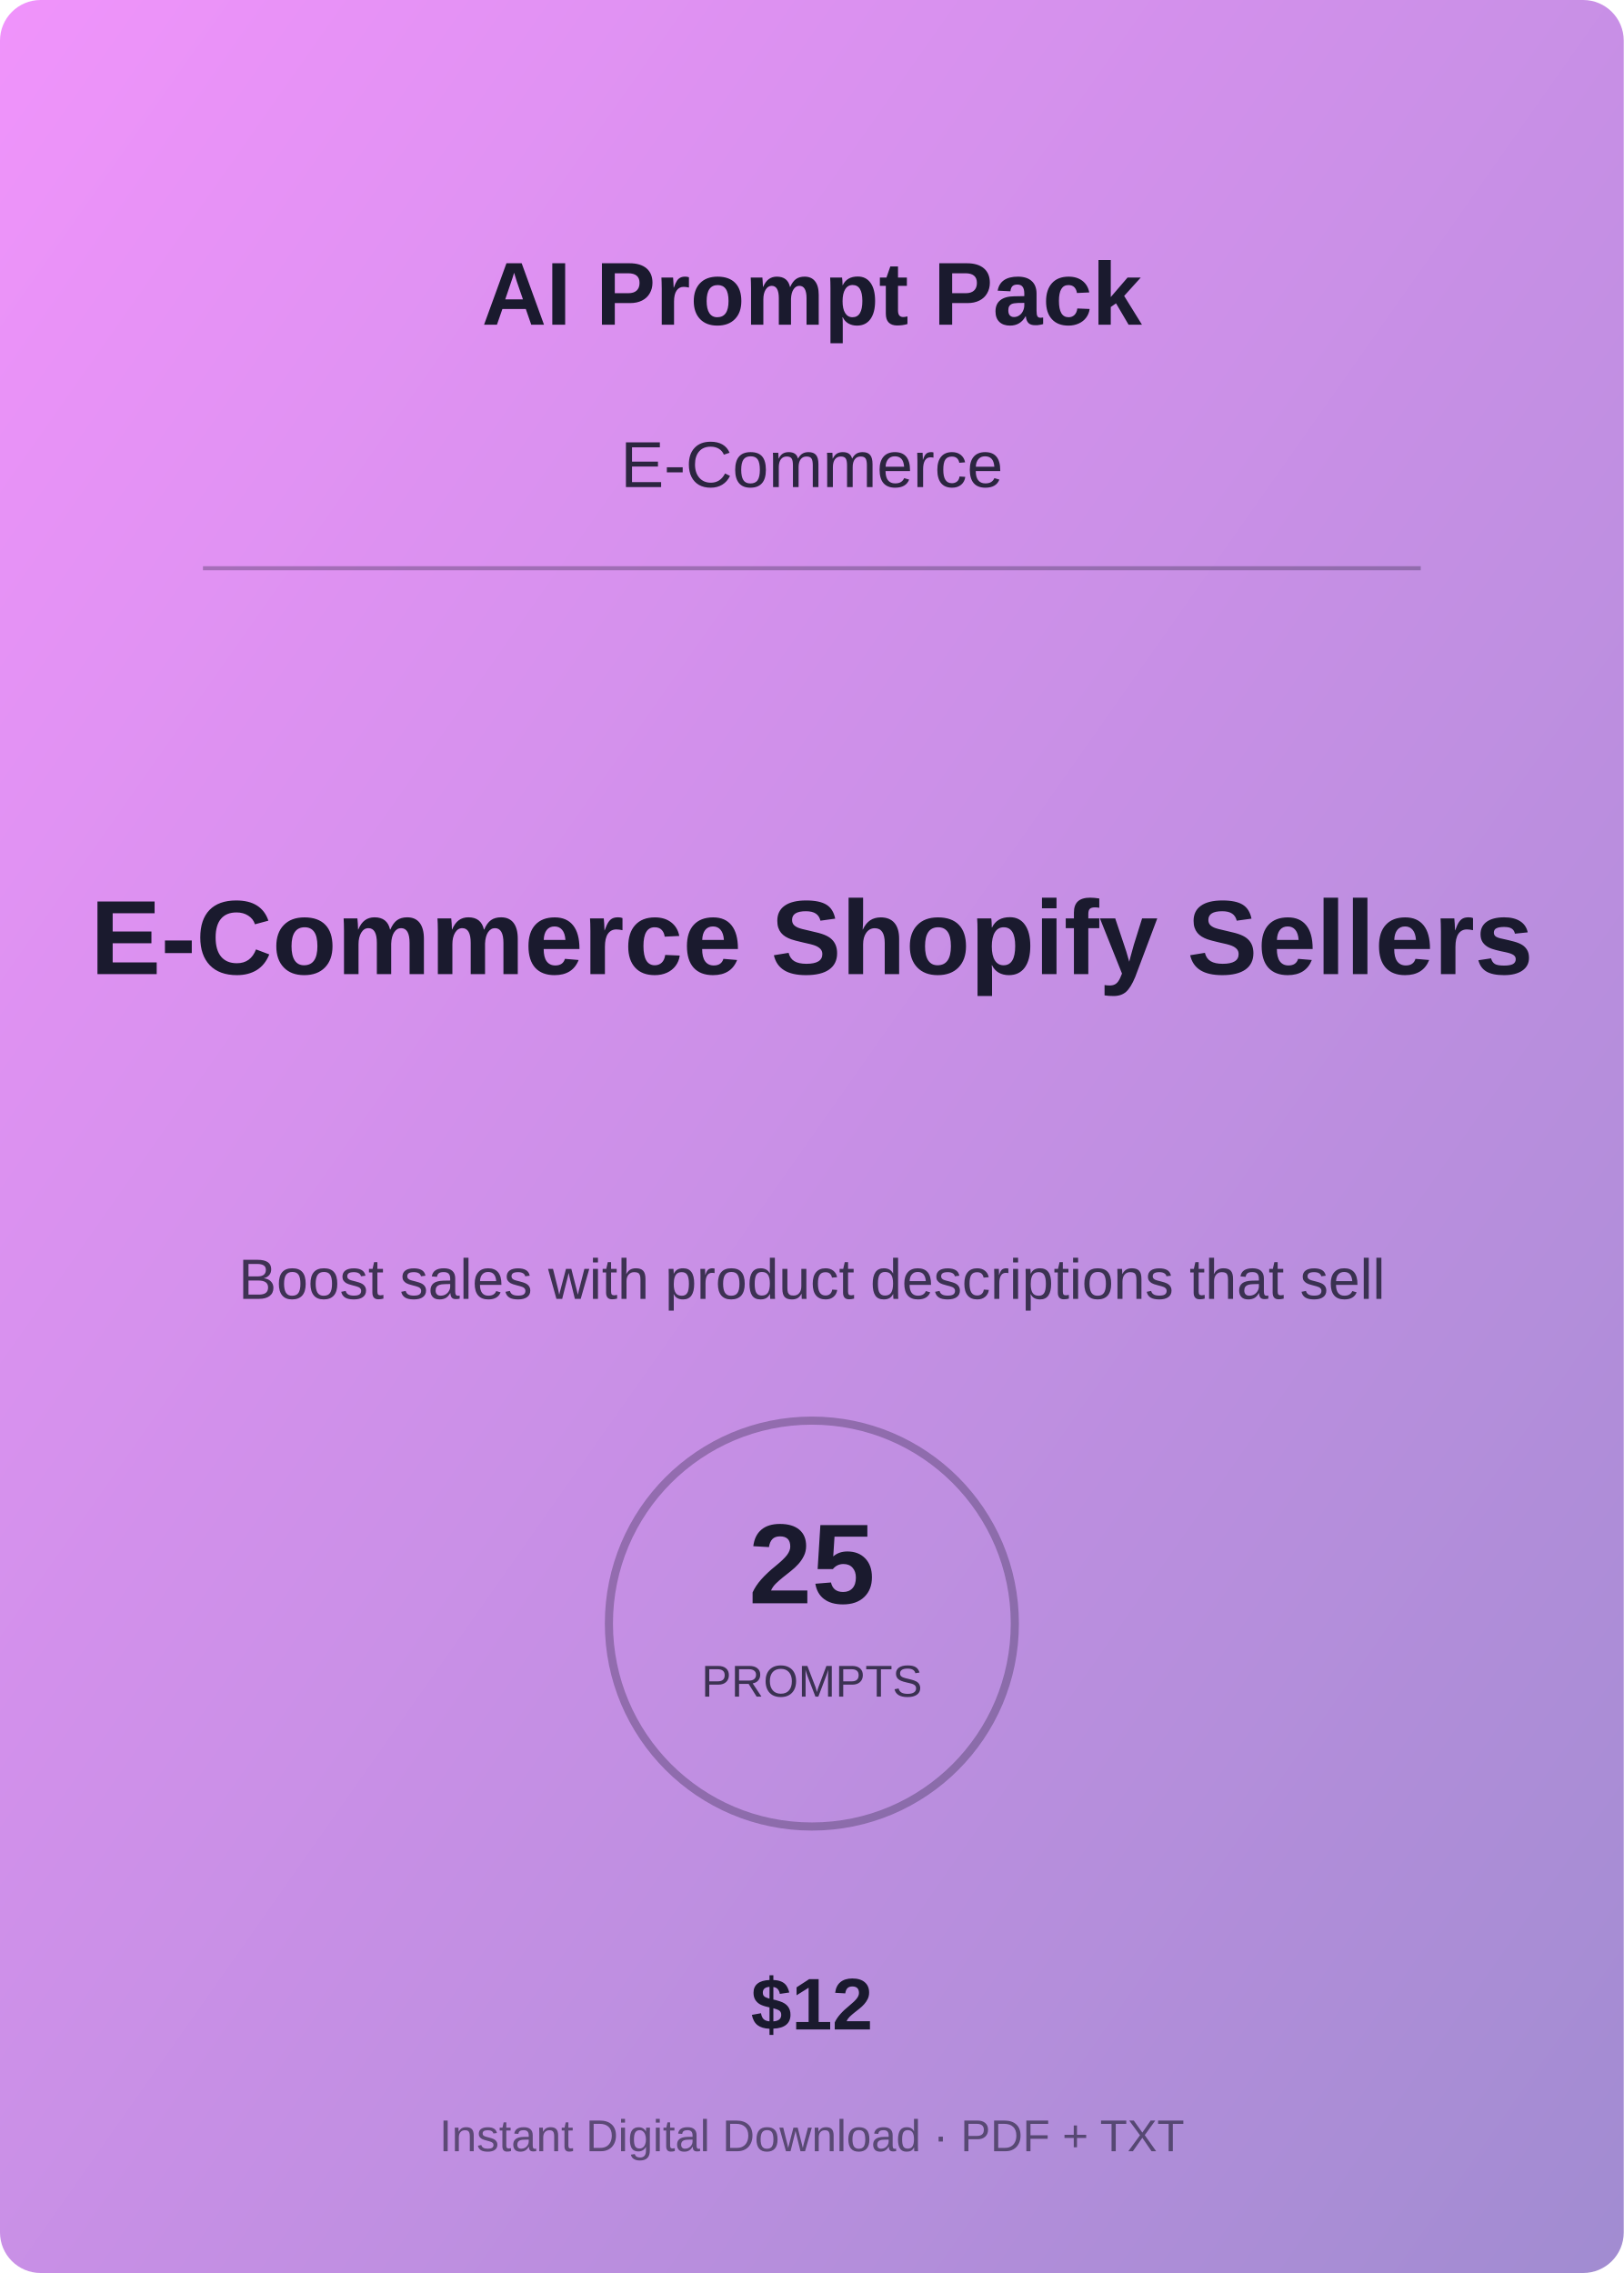
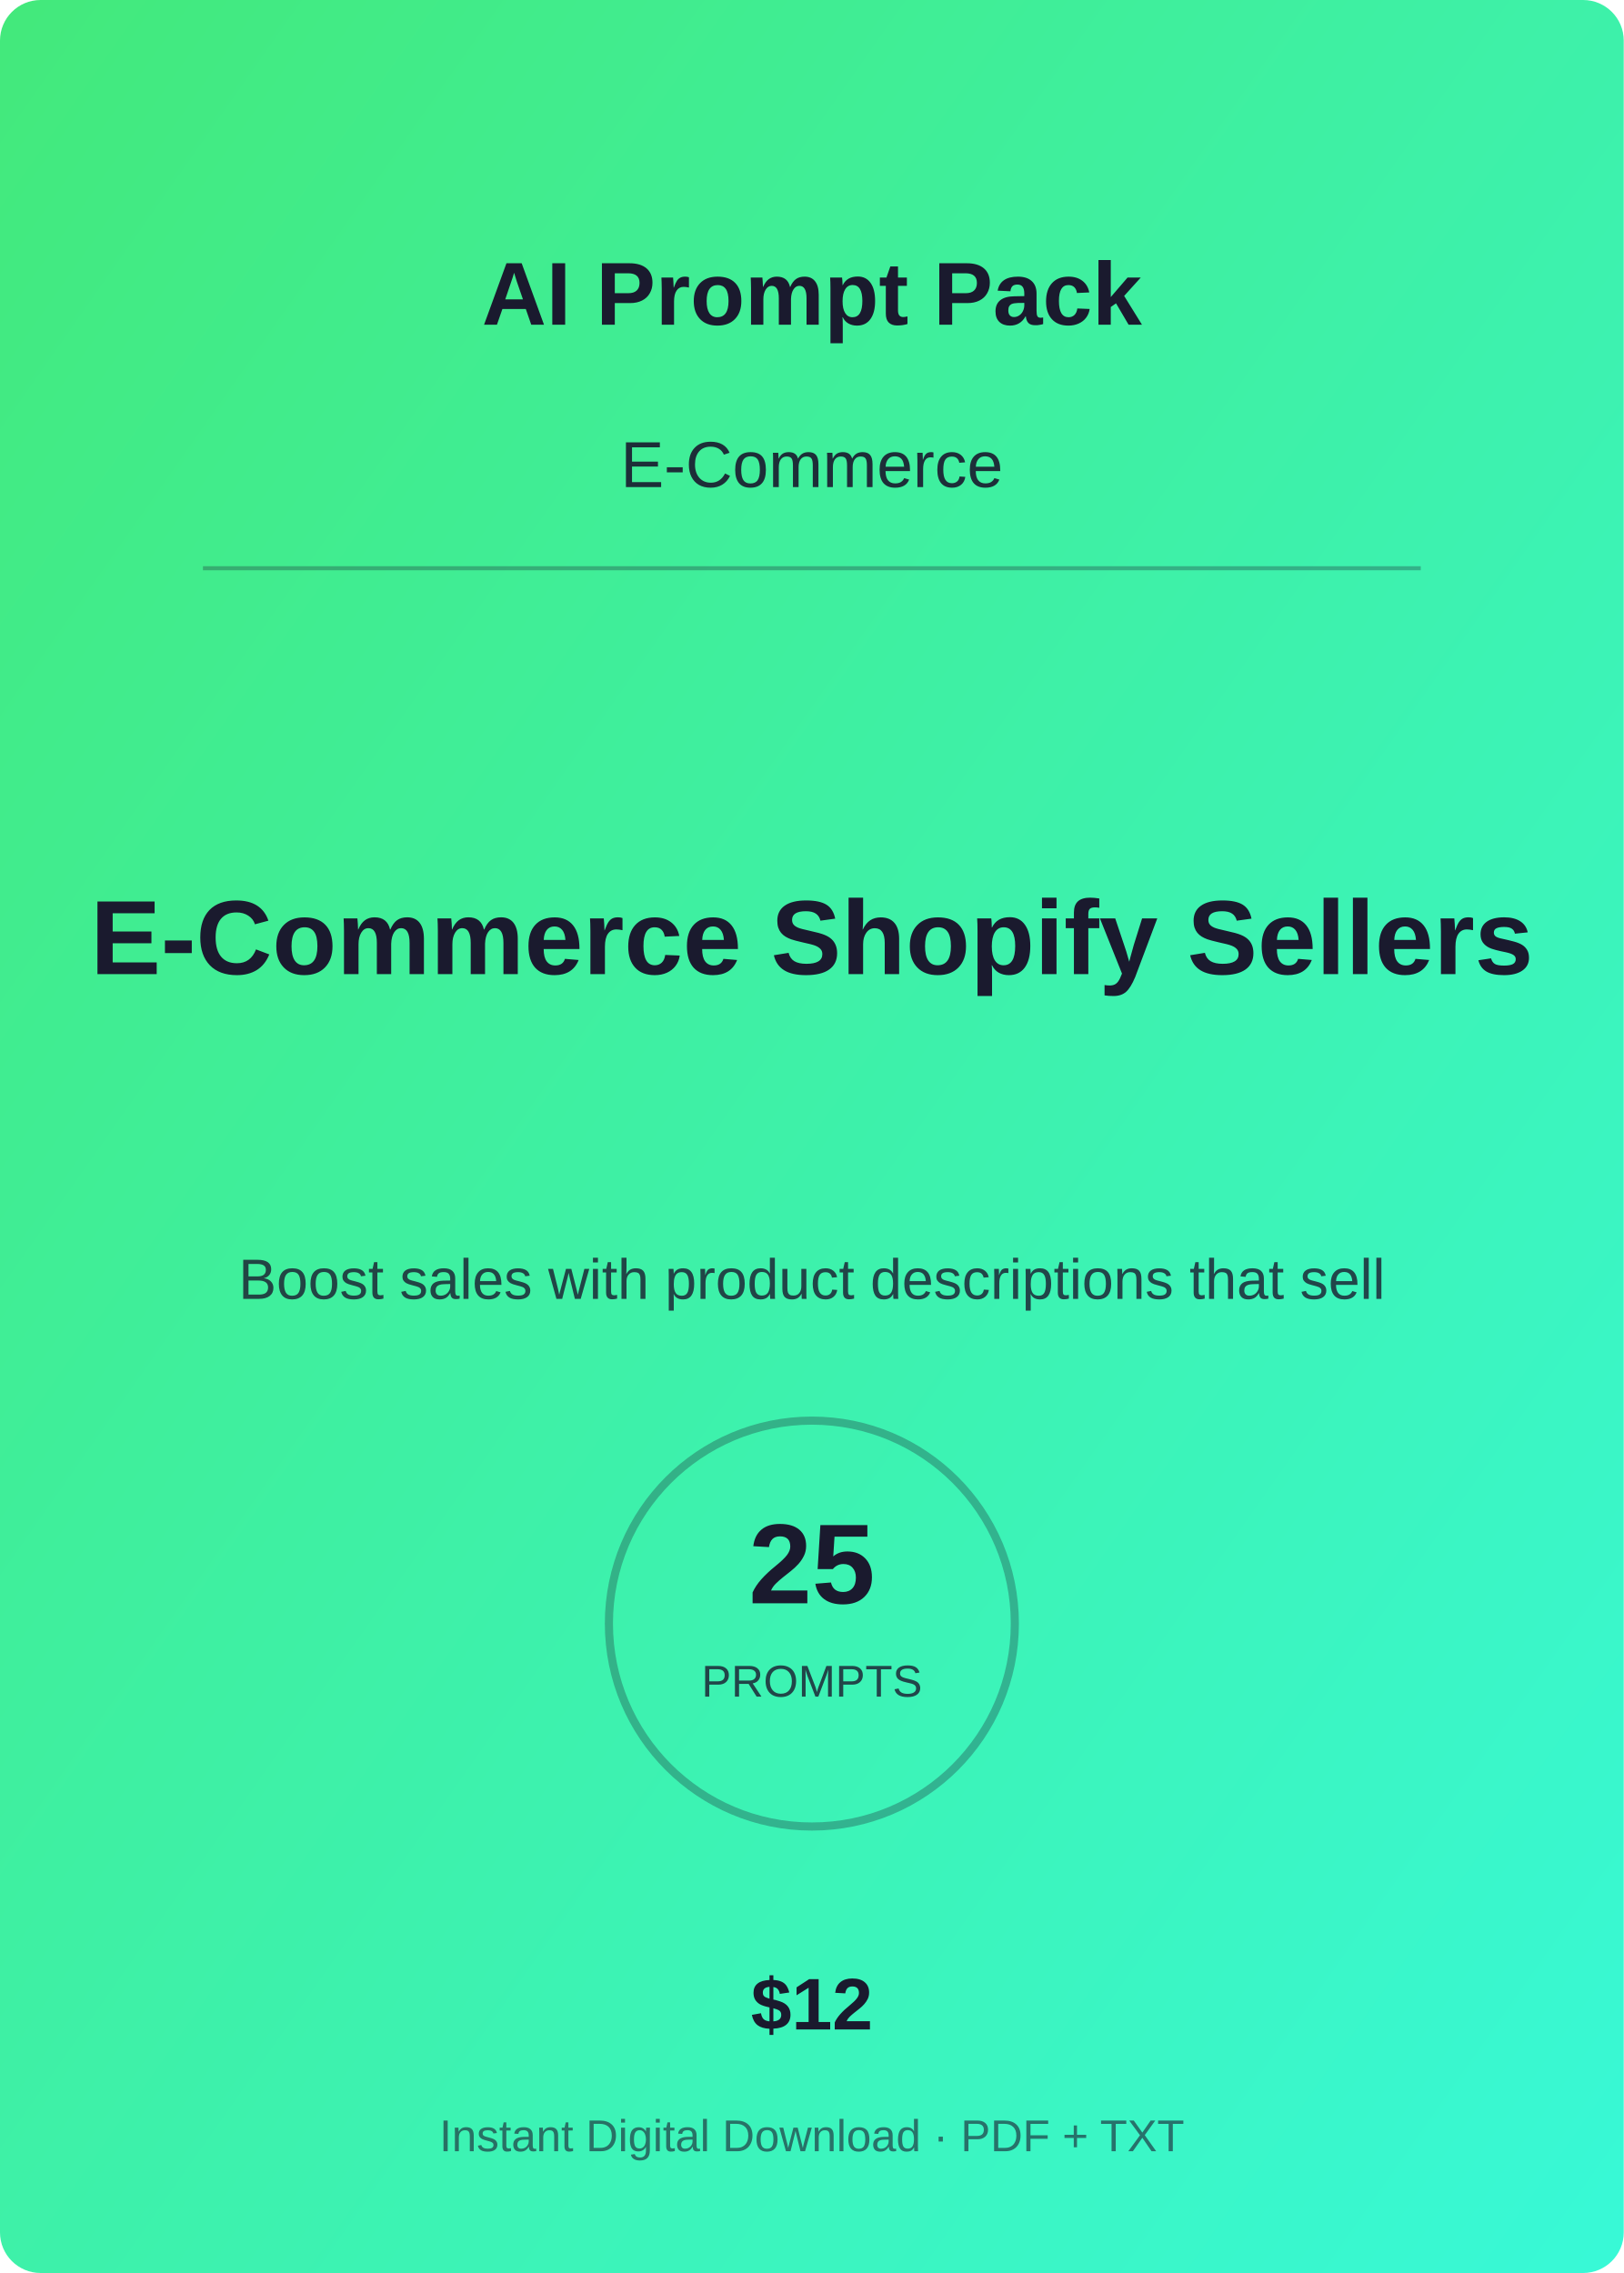
<svg xmlns="http://www.w3.org/2000/svg" viewBox="0 0 400 560">
  <defs>
    <linearGradient id="bg" x1="0%" y1="0%" x2="100%" y2="100%">
-       <stop offset="0%" style="stop-color:#f093fb" />
-       <stop offset="100%" style="stop-color:#a18cd1" />
+       <stop offset="0%" style="stop-color:#43e97b" />
+       <stop offset="100%" style="stop-color:#38f9d7" />
    </linearGradient>
  </defs>
  <rect width="400" height="560" fill="url(#bg)" rx="10" />
  <text x="200" y="80" text-anchor="middle" font-family="Arial,sans-serif" font-size="22" font-weight="bold" fill="#1a1a2e">AI Prompt Pack</text>
  <text x="200" y="120" text-anchor="middle" font-family="Arial,sans-serif" font-size="16" fill="#1a1a2e" opacity="0.9">E-Commerce</text>
  <line x1="50" y1="140" x2="350" y2="140" stroke="#1a1a2e" stroke-width="1" opacity="0.3" />
  <text x="200" y="240" text-anchor="middle" font-family="Arial,sans-serif" font-size="26" font-weight="bold" fill="#1a1a2e">E-Commerce Shopify Sellers</text>
  <text x="200" y="320" text-anchor="middle" font-family="Arial,sans-serif" font-size="14" fill="#1a1a2e" opacity="0.8">Boost sales with product descriptions that sell</text>
  <circle cx="200" cy="400" r="50" fill="none" stroke="#1a1a2e" stroke-width="2" opacity="0.3" />
  <text x="200" y="395" text-anchor="middle" font-family="Arial,sans-serif" font-size="28" font-weight="bold" fill="#1a1a2e">25</text>
  <text x="200" y="418" text-anchor="middle" font-family="Arial,sans-serif" font-size="11" fill="#1a1a2e" opacity="0.8">PROMPTS</text>
  <text x="200" y="500" text-anchor="middle" font-family="Arial,sans-serif" font-size="18" font-weight="bold" fill="#1a1a2e">$12</text>
  <text x="200" y="530" text-anchor="middle" font-family="Arial,sans-serif" font-size="11" fill="#1a1a2e" opacity="0.6">Instant Digital Download · PDF + TXT</text>
</svg>
